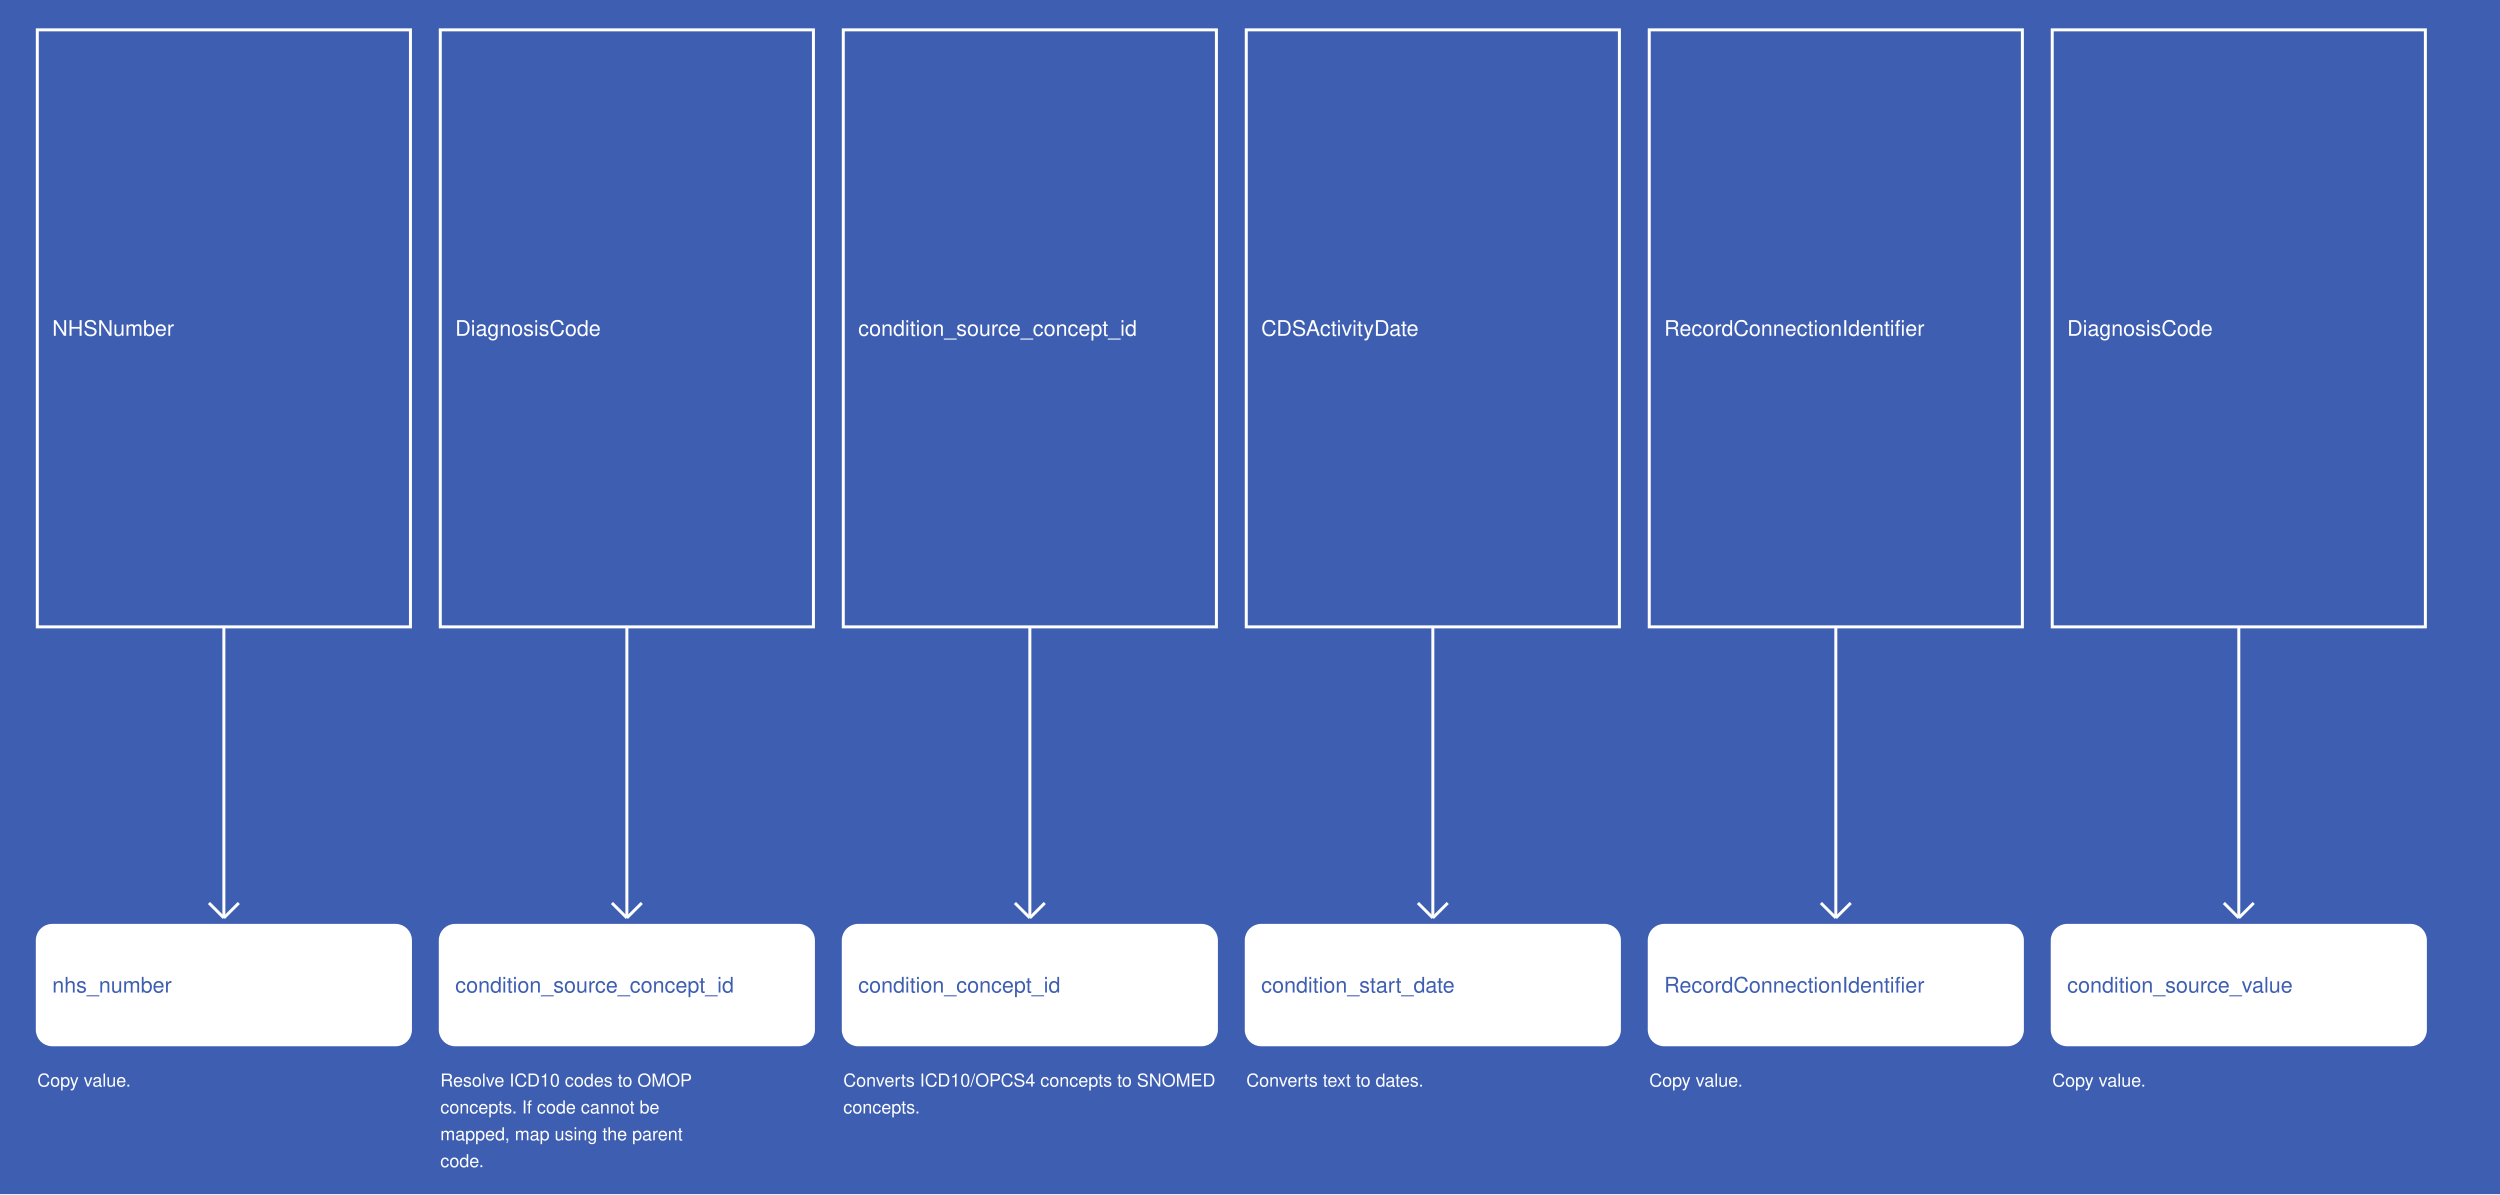
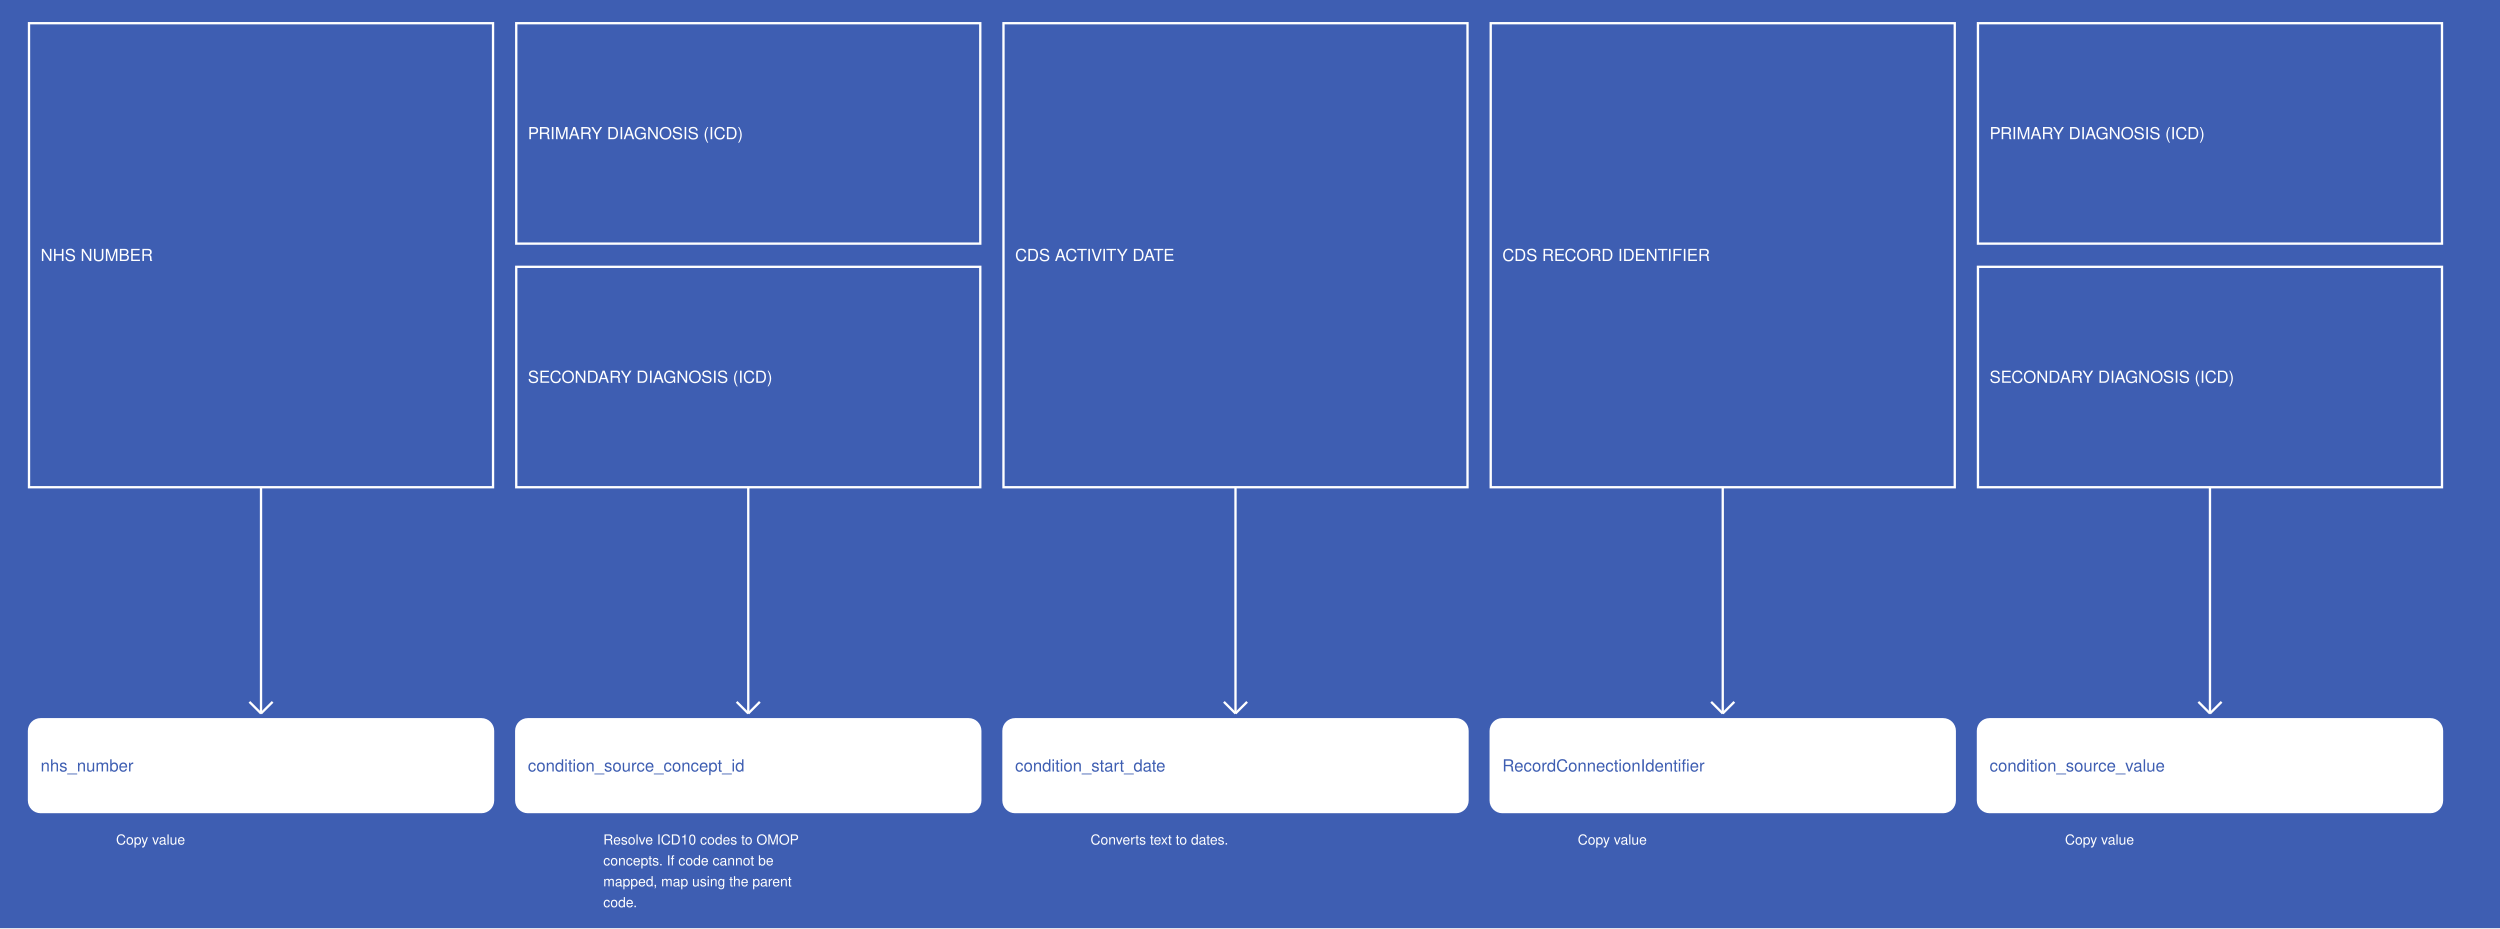
- <svg xmlns="http://www.w3.org/2000/svg" width="1675" height="800">
+ <svg xmlns="http://www.w3.org/2000/svg" width="2155" height="800">
  <rect width="100%" height="100%" fill="#3E5EB2" />
  <g>
-     <rect x="25" y="20" width="250" height="400" fill="#3E5EB2" stroke="white" stroke-width="2" />
-     <text x="35" y="225" fill="white" font-family="Helvetica" font-size="1.2em" text-anchor="start">NHSNumber</text>
+     <rect x="25" y="20" width="400" height="400" fill="#3E5EB2" stroke="white" stroke-width="2" />
+     <text x="35" y="225" fill="white" font-family="Helvetica" font-size="1.2em" text-anchor="start">NHS NUMBER</text>
  </g>
  <g>
-     <line x1="150" y1="420" x2="150" y2="615" stroke="white" stroke-width="2" />
-     <line x1="140" y1="605" x2="150" y2="615" stroke="white" stroke-width="2" />
-     <line x1="160" y1="605" x2="150" y2="615" stroke="white" stroke-width="2" />
-     <text x="25" y="728" fill="white" font-size="1em" font-family="Helvetica">Copy value.</text>
+     <line x1="225" y1="420" x2="225" y2="615" stroke="white" stroke-width="2" />
+     <line x1="215" y1="605" x2="225" y2="615" stroke="white" stroke-width="2" />
+     <line x1="235" y1="605" x2="225" y2="615" stroke="white" stroke-width="2" />
+     <text x="100" y="728" fill="white" font-size="1em" font-family="Helvetica">Copy value</text>
  </g>
  <g>
-     <rect x="25" y="620" width="250" height="80" fill="white" stroke="white" stroke-width="2" rx="10" />
+     <rect x="25" y="620" width="400" height="80" fill="white" stroke="white" stroke-width="2" rx="10" />
    <text x="35" y="665" fill="#3E5EB2" font-family="Helvetica" font-size="1.2em" text-anchor="start">nhs_number</text>
  </g>
  <g>
-     <rect x="295" y="20" width="250" height="400" fill="#3E5EB2" stroke="white" stroke-width="2" />
-     <text x="305" y="225" fill="white" font-family="Helvetica" font-size="1.2em" text-anchor="start">DiagnosisCode</text>
+     <rect x="445" y="20" width="400" height="190" fill="#3E5EB2" stroke="white" stroke-width="2" />
+     <text x="455" y="120" fill="white" font-family="Helvetica" font-size="1.2em" text-anchor="start">PRIMARY DIAGNOSIS (ICD)</text>
  </g>
  <g>
-     <line x1="420" y1="420" x2="420" y2="615" stroke="white" stroke-width="2" />
-     <line x1="410" y1="605" x2="420" y2="615" stroke="white" stroke-width="2" />
-     <line x1="430" y1="605" x2="420" y2="615" stroke="white" stroke-width="2" />
-     <text x="295" y="728" fill="white" font-size="1em" font-family="Helvetica">Resolve ICD10 codes to OMOP</text>
-     <text x="295" y="746" fill="white" font-size="1em" font-family="Helvetica">concepts. If code cannot be</text>
-     <text x="295" y="764" fill="white" font-size="1em" font-family="Helvetica">mapped, map using the parent</text>
-     <text x="295" y="782" fill="white" font-size="1em" font-family="Helvetica">code.</text>
+     <rect x="445" y="230" width="400" height="190" fill="#3E5EB2" stroke="white" stroke-width="2" />
+     <text x="455" y="330" fill="white" font-family="Helvetica" font-size="1.2em" text-anchor="start">SECONDARY DIAGNOSIS (ICD)</text>
  </g>
  <g>
-     <rect x="295" y="620" width="250" height="80" fill="white" stroke="white" stroke-width="2" rx="10" />
-     <text x="305" y="665" fill="#3E5EB2" font-family="Helvetica" font-size="1.2em" text-anchor="start">condition_source_concept_id</text>
+     <line x1="645" y1="420" x2="645" y2="615" stroke="white" stroke-width="2" />
+     <line x1="635" y1="605" x2="645" y2="615" stroke="white" stroke-width="2" />
+     <line x1="655" y1="605" x2="645" y2="615" stroke="white" stroke-width="2" />
+     <text x="520" y="728" fill="white" font-size="1em" font-family="Helvetica">Resolve ICD10 codes to OMOP</text>
+     <text x="520" y="746" fill="white" font-size="1em" font-family="Helvetica">concepts. If code cannot be</text>
+     <text x="520" y="764" fill="white" font-size="1em" font-family="Helvetica">mapped, map using the parent</text>
+     <text x="520" y="782" fill="white" font-size="1em" font-family="Helvetica">code.</text>
  </g>
  <g>
-     <rect x="565" y="20" width="250" height="400" fill="#3E5EB2" stroke="white" stroke-width="2" />
-     <text x="575" y="225" fill="white" font-family="Helvetica" font-size="1.2em" text-anchor="start">condition_source_concept_id</text>
+     <rect x="445" y="620" width="400" height="80" fill="white" stroke="white" stroke-width="2" rx="10" />
+     <text x="455" y="665" fill="#3E5EB2" font-family="Helvetica" font-size="1.2em" text-anchor="start">condition_source_concept_id</text>
  </g>
  <g>
-     <line x1="690" y1="420" x2="690" y2="615" stroke="white" stroke-width="2" />
-     <line x1="680" y1="605" x2="690" y2="615" stroke="white" stroke-width="2" />
-     <line x1="700" y1="605" x2="690" y2="615" stroke="white" stroke-width="2" />
-     <text x="565" y="728" fill="white" font-size="1em" font-family="Helvetica">Converts ICD10/OPCS4 concepts to SNOMED</text>
-     <text x="565" y="746" fill="white" font-size="1em" font-family="Helvetica">concepts.</text>
+     <rect x="865" y="20" width="400" height="400" fill="#3E5EB2" stroke="white" stroke-width="2" />
+     <text x="875" y="225" fill="white" font-family="Helvetica" font-size="1.2em" text-anchor="start">CDS ACTIVITY DATE</text>
  </g>
  <g>
-     <rect x="565" y="620" width="250" height="80" fill="white" stroke="white" stroke-width="2" rx="10" />
-     <text x="575" y="665" fill="#3E5EB2" font-family="Helvetica" font-size="1.2em" text-anchor="start">condition_concept_id</text>
+     <line x1="1065" y1="420" x2="1065" y2="615" stroke="white" stroke-width="2" />
+     <line x1="1055" y1="605" x2="1065" y2="615" stroke="white" stroke-width="2" />
+     <line x1="1075" y1="605" x2="1065" y2="615" stroke="white" stroke-width="2" />
+     <text x="940" y="728" fill="white" font-size="1em" font-family="Helvetica">Converts text to dates.</text>
  </g>
  <g>
-     <rect x="835" y="20" width="250" height="400" fill="#3E5EB2" stroke="white" stroke-width="2" />
-     <text x="845" y="225" fill="white" font-family="Helvetica" font-size="1.2em" text-anchor="start">CDSActivityDate</text>
+     <rect x="865" y="620" width="400" height="80" fill="white" stroke="white" stroke-width="2" rx="10" />
+     <text x="875" y="665" fill="#3E5EB2" font-family="Helvetica" font-size="1.2em" text-anchor="start">condition_start_date</text>
  </g>
  <g>
-     <line x1="960" y1="420" x2="960" y2="615" stroke="white" stroke-width="2" />
-     <line x1="950" y1="605" x2="960" y2="615" stroke="white" stroke-width="2" />
-     <line x1="970" y1="605" x2="960" y2="615" stroke="white" stroke-width="2" />
-     <text x="835" y="728" fill="white" font-size="1em" font-family="Helvetica">Converts text to dates.</text>
+     <rect x="1285" y="20" width="400" height="400" fill="#3E5EB2" stroke="white" stroke-width="2" />
+     <text x="1295" y="225" fill="white" font-family="Helvetica" font-size="1.2em" text-anchor="start">CDS RECORD IDENTIFIER</text>
  </g>
  <g>
-     <rect x="835" y="620" width="250" height="80" fill="white" stroke="white" stroke-width="2" rx="10" />
-     <text x="845" y="665" fill="#3E5EB2" font-family="Helvetica" font-size="1.2em" text-anchor="start">condition_start_date</text>
+     <line x1="1485" y1="420" x2="1485" y2="615" stroke="white" stroke-width="2" />
+     <line x1="1475" y1="605" x2="1485" y2="615" stroke="white" stroke-width="2" />
+     <line x1="1495" y1="605" x2="1485" y2="615" stroke="white" stroke-width="2" />
+     <text x="1360" y="728" fill="white" font-size="1em" font-family="Helvetica">Copy value</text>
  </g>
  <g>
-     <rect x="1105" y="20" width="250" height="400" fill="#3E5EB2" stroke="white" stroke-width="2" />
-     <text x="1115" y="225" fill="white" font-family="Helvetica" font-size="1.2em" text-anchor="start">RecordConnectionIdentifier</text>
+     <rect x="1285" y="620" width="400" height="80" fill="white" stroke="white" stroke-width="2" rx="10" />
+     <text x="1295" y="665" fill="#3E5EB2" font-family="Helvetica" font-size="1.2em" text-anchor="start">RecordConnectionIdentifier</text>
  </g>
  <g>
-     <line x1="1230" y1="420" x2="1230" y2="615" stroke="white" stroke-width="2" />
-     <line x1="1220" y1="605" x2="1230" y2="615" stroke="white" stroke-width="2" />
-     <line x1="1240" y1="605" x2="1230" y2="615" stroke="white" stroke-width="2" />
-     <text x="1105" y="728" fill="white" font-size="1em" font-family="Helvetica">Copy value.</text>
+     <rect x="1705" y="20" width="400" height="190" fill="#3E5EB2" stroke="white" stroke-width="2" />
+     <text x="1715" y="120" fill="white" font-family="Helvetica" font-size="1.2em" text-anchor="start">PRIMARY DIAGNOSIS (ICD)</text>
  </g>
  <g>
-     <rect x="1105" y="620" width="250" height="80" fill="white" stroke="white" stroke-width="2" rx="10" />
-     <text x="1115" y="665" fill="#3E5EB2" font-family="Helvetica" font-size="1.2em" text-anchor="start">RecordConnectionIdentifier</text>
+     <rect x="1705" y="230" width="400" height="190" fill="#3E5EB2" stroke="white" stroke-width="2" />
+     <text x="1715" y="330" fill="white" font-family="Helvetica" font-size="1.2em" text-anchor="start">SECONDARY DIAGNOSIS (ICD)</text>
  </g>
  <g>
-     <rect x="1375" y="20" width="250" height="400" fill="#3E5EB2" stroke="white" stroke-width="2" />
-     <text x="1385" y="225" fill="white" font-family="Helvetica" font-size="1.2em" text-anchor="start">DiagnosisCode</text>
+     <line x1="1905" y1="420" x2="1905" y2="615" stroke="white" stroke-width="2" />
+     <line x1="1895" y1="605" x2="1905" y2="615" stroke="white" stroke-width="2" />
+     <line x1="1915" y1="605" x2="1905" y2="615" stroke="white" stroke-width="2" />
+     <text x="1780" y="728" fill="white" font-size="1em" font-family="Helvetica">Copy value</text>
  </g>
  <g>
-     <line x1="1500" y1="420" x2="1500" y2="615" stroke="white" stroke-width="2" />
-     <line x1="1490" y1="605" x2="1500" y2="615" stroke="white" stroke-width="2" />
-     <line x1="1510" y1="605" x2="1500" y2="615" stroke="white" stroke-width="2" />
-     <text x="1375" y="728" fill="white" font-size="1em" font-family="Helvetica">Copy value.</text>
-   </g>
-   <g>
-     <rect x="1375" y="620" width="250" height="80" fill="white" stroke="white" stroke-width="2" rx="10" />
-     <text x="1385" y="665" fill="#3E5EB2" font-family="Helvetica" font-size="1.2em" text-anchor="start">condition_source_value</text>
+     <rect x="1705" y="620" width="400" height="80" fill="white" stroke="white" stroke-width="2" rx="10" />
+     <text x="1715" y="665" fill="#3E5EB2" font-family="Helvetica" font-size="1.2em" text-anchor="start">condition_source_value</text>
  </g>
</svg>
